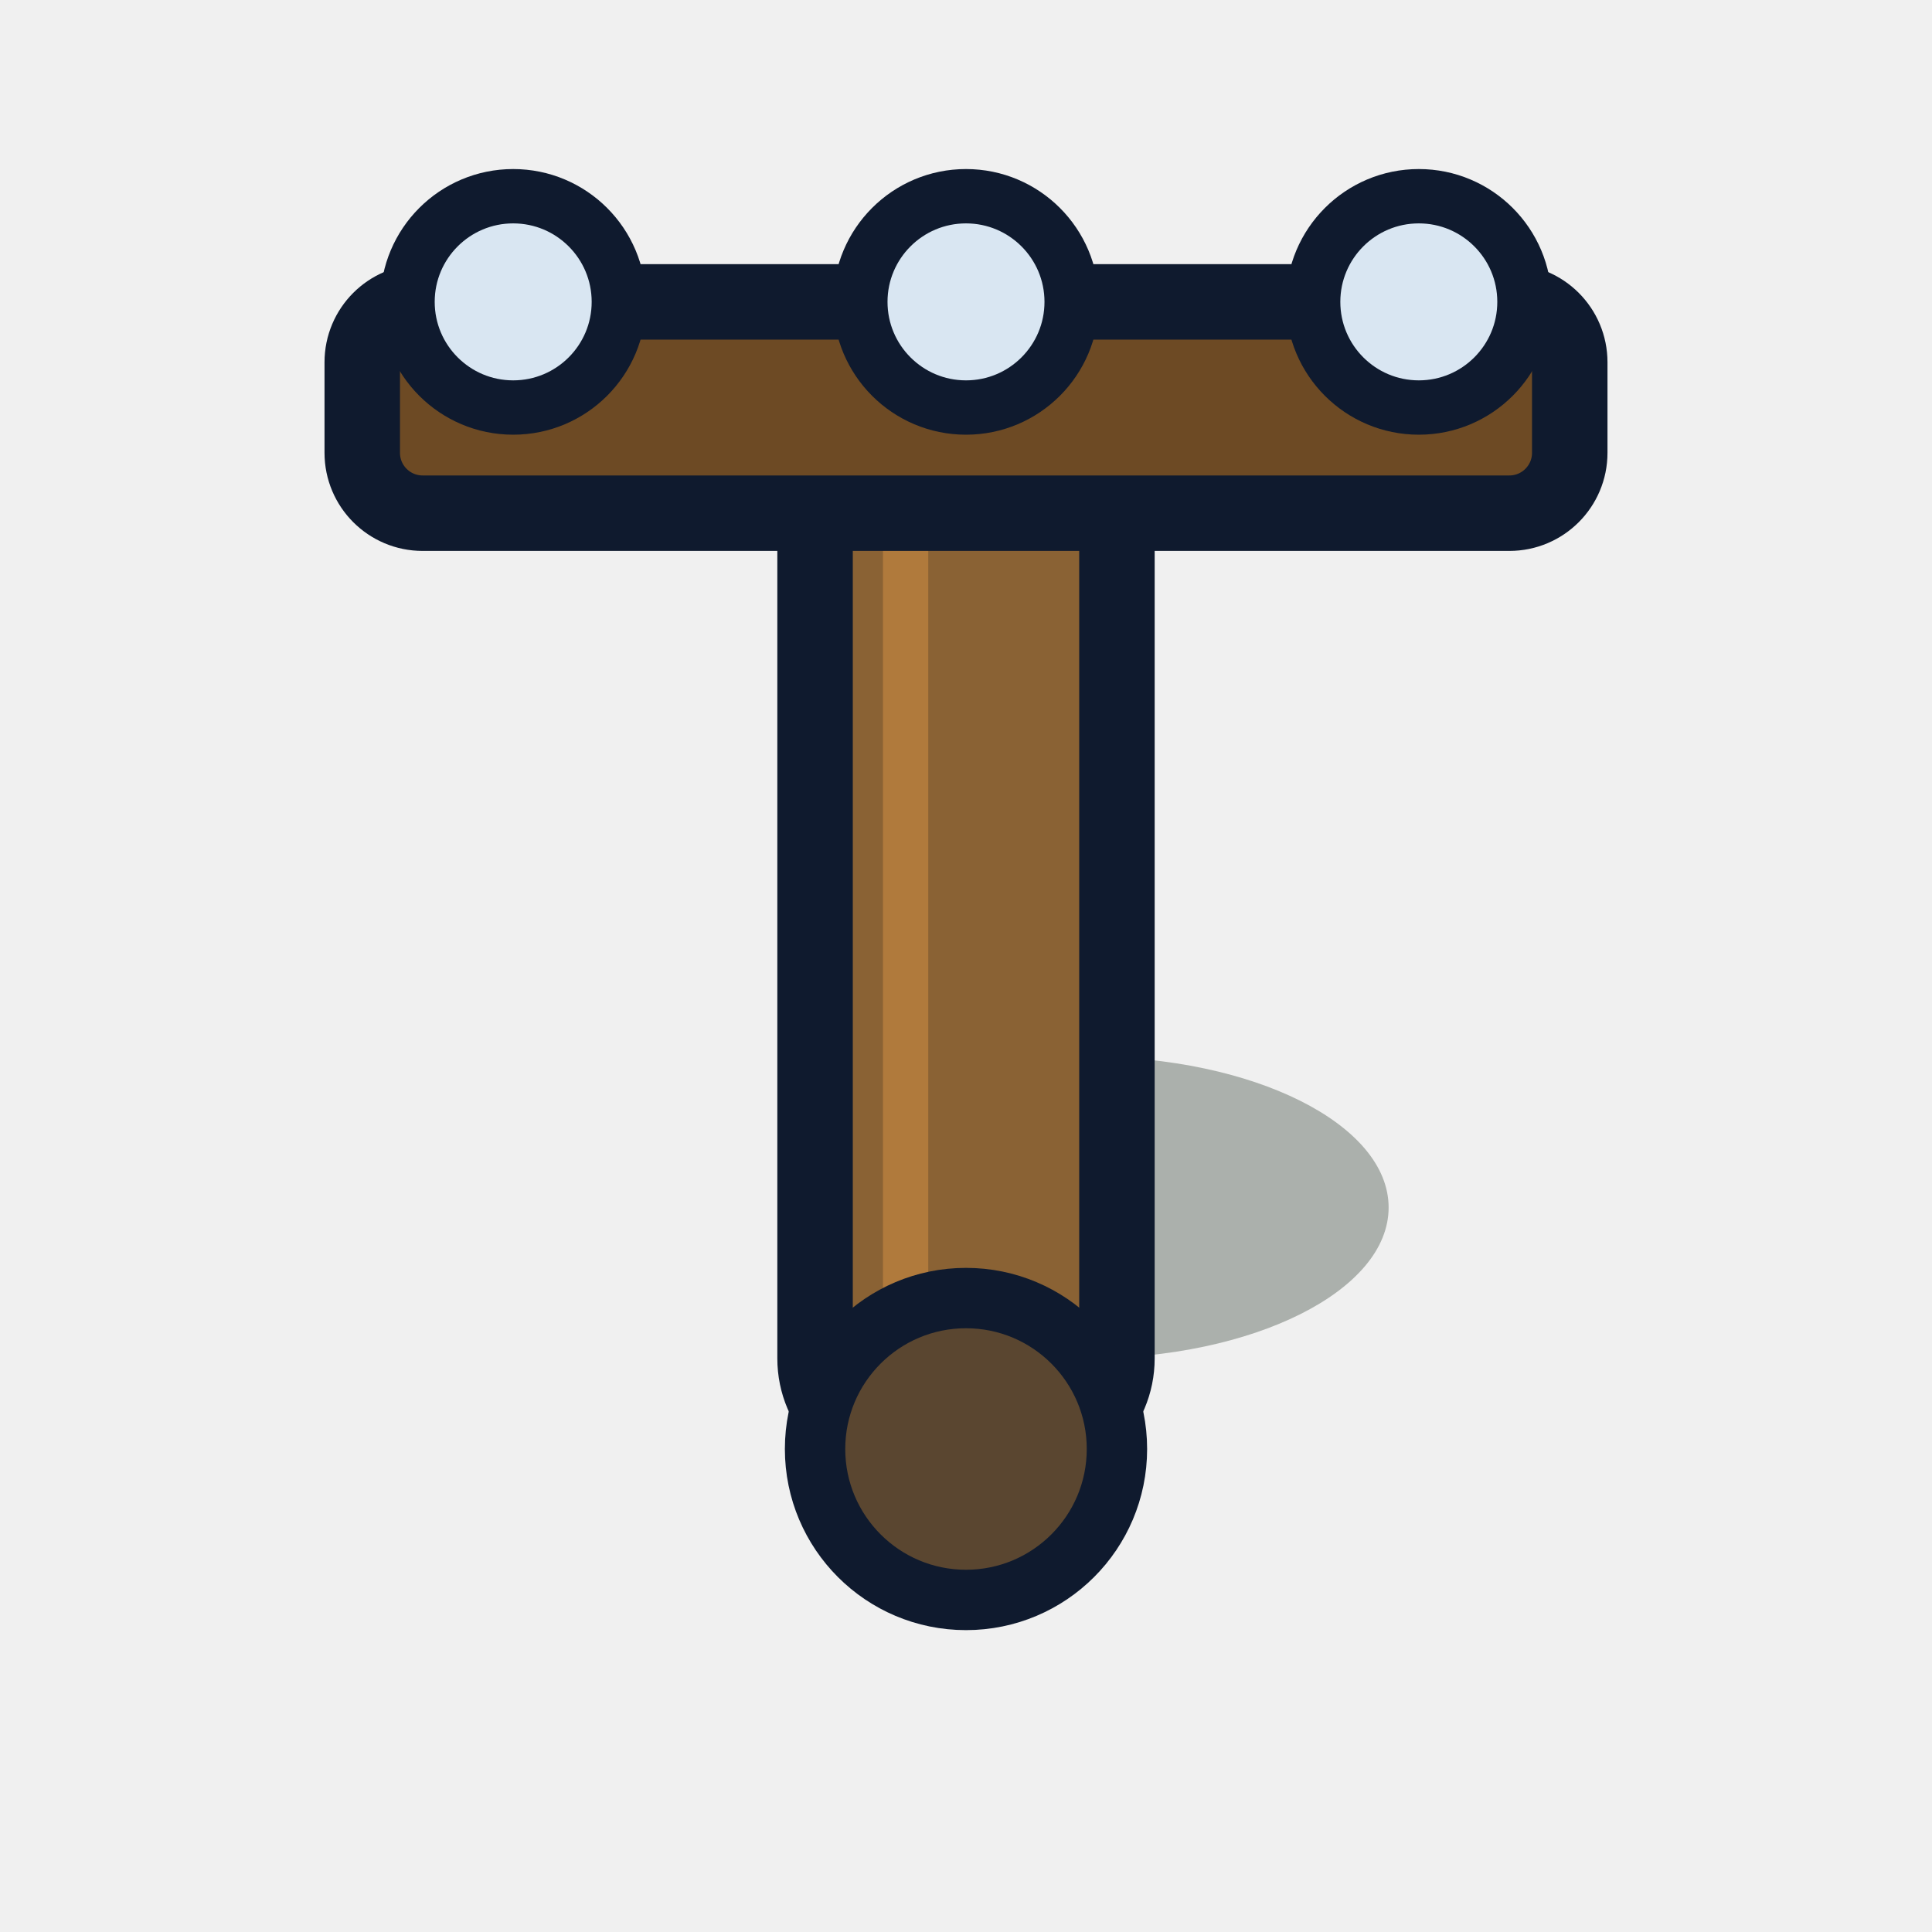
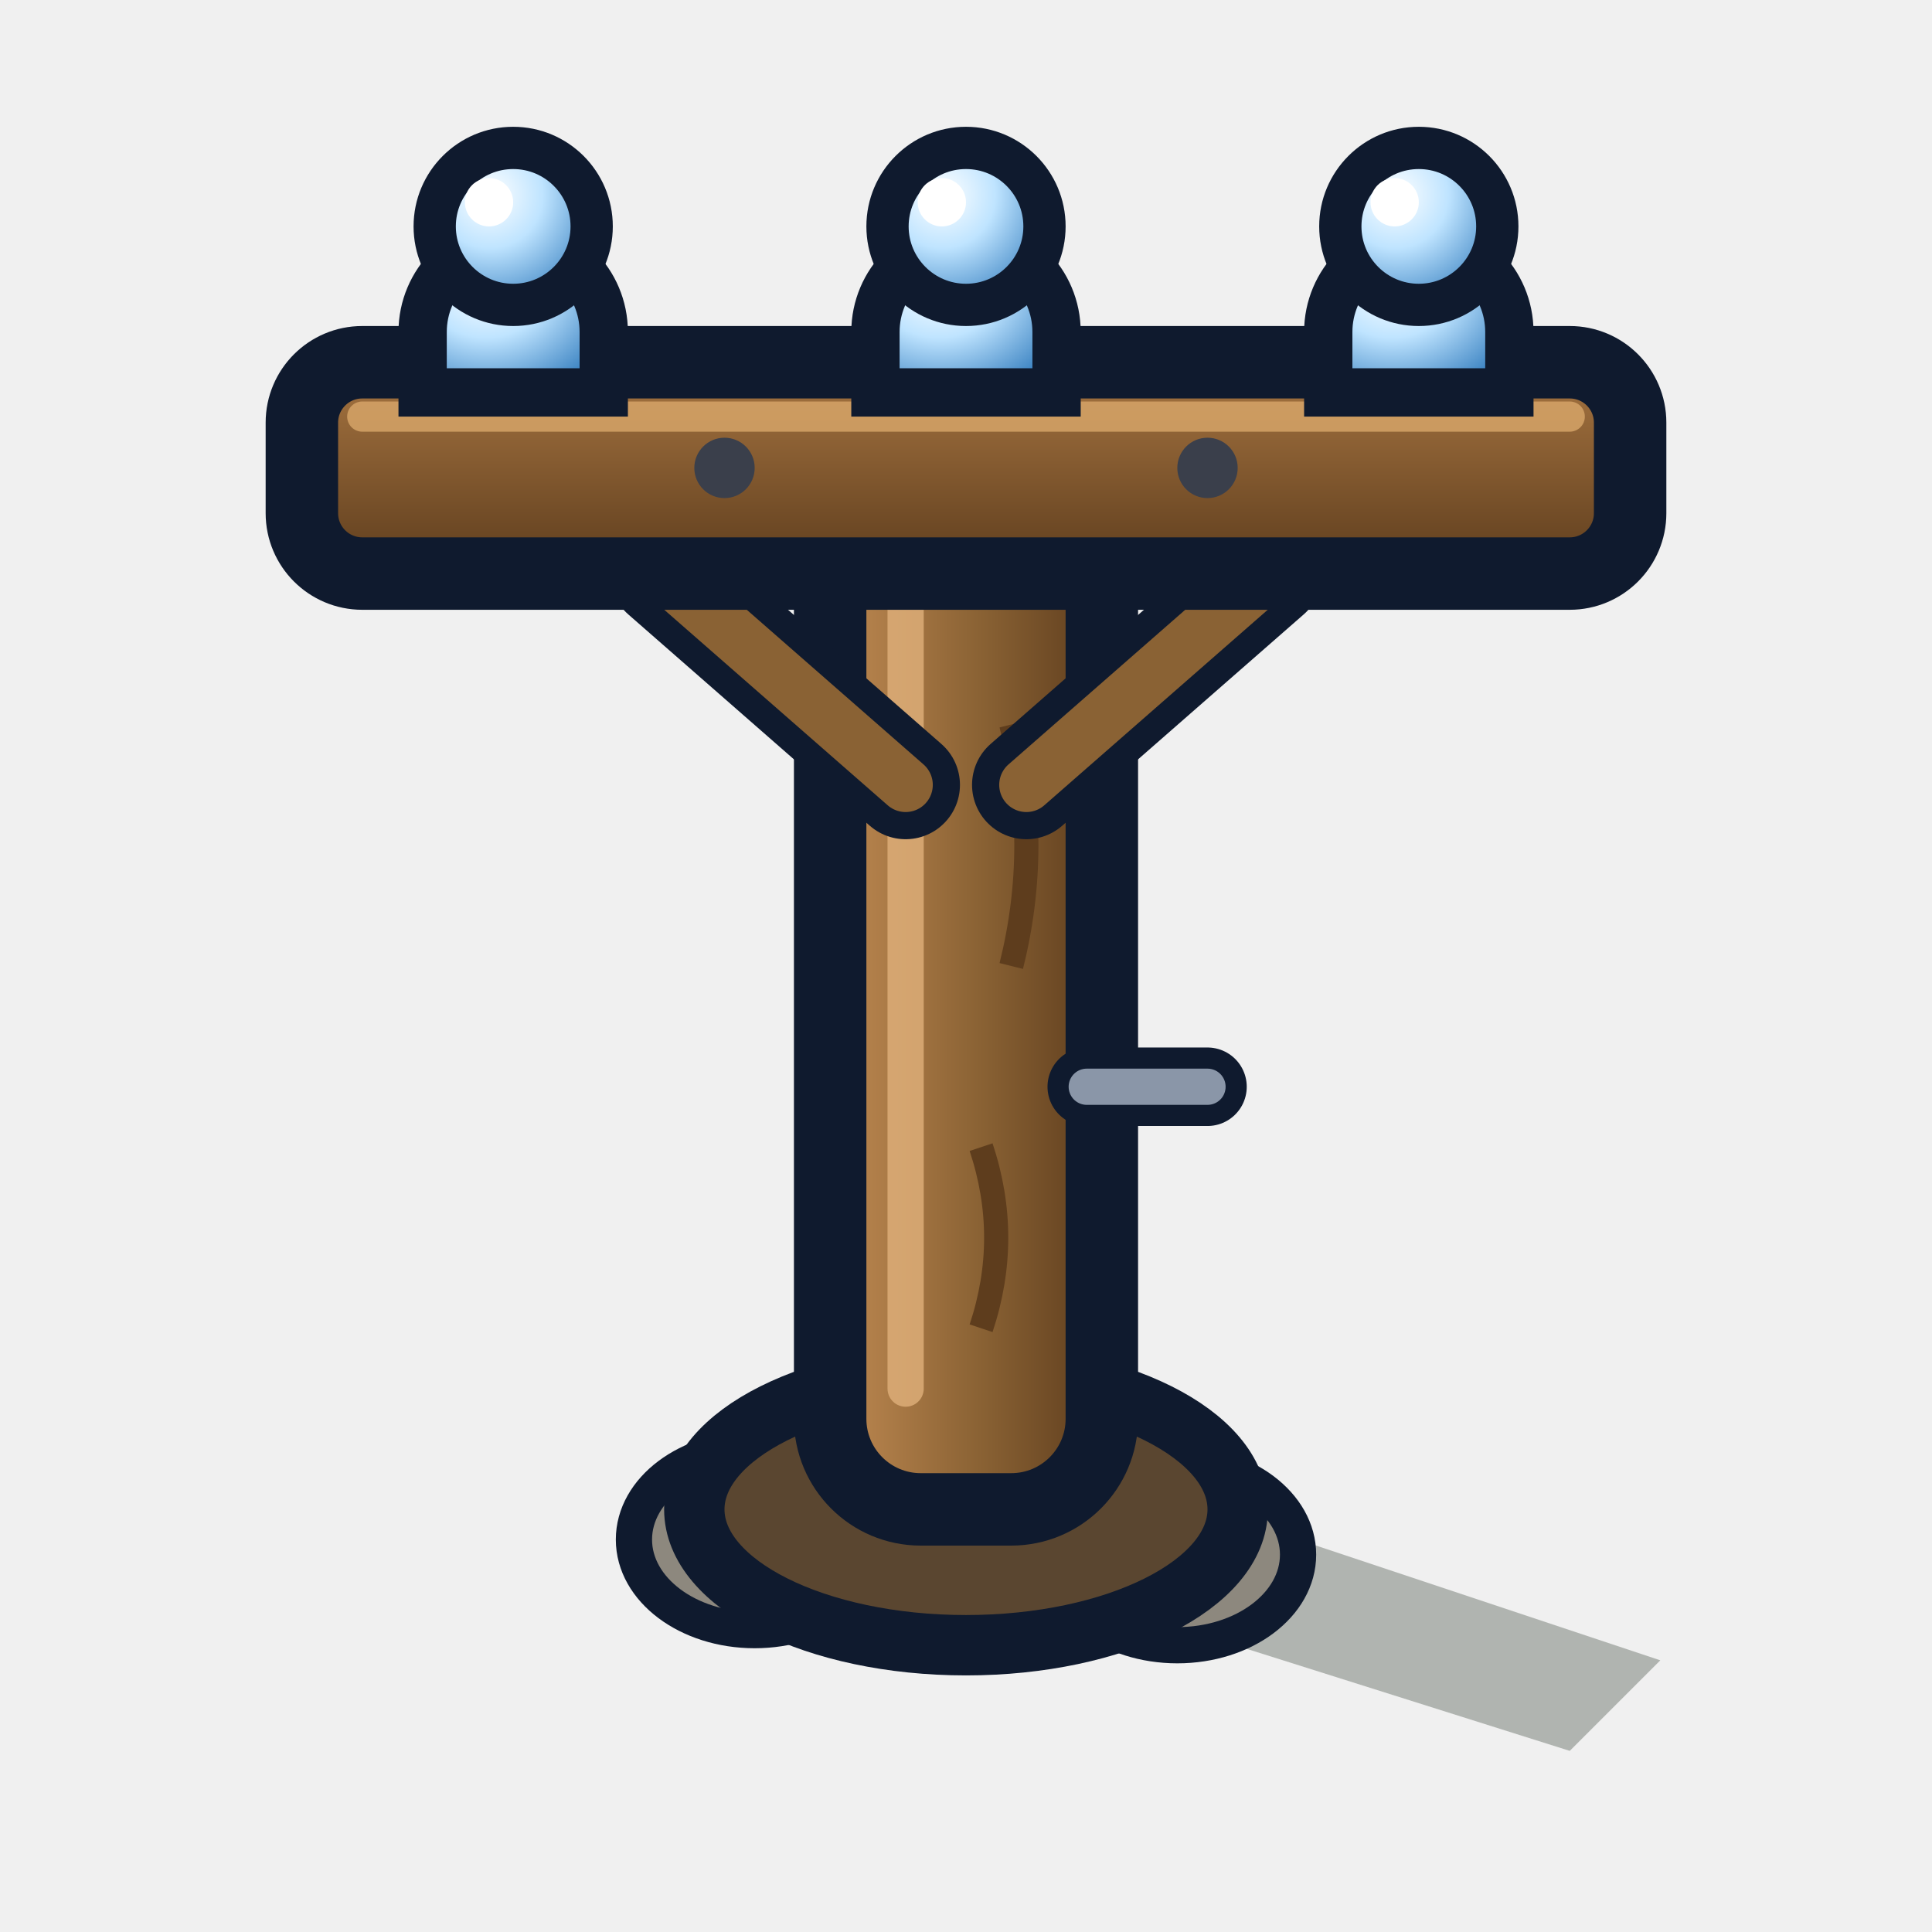
<svg xmlns="http://www.w3.org/2000/svg" viewBox="0 0 64 64">
-   <ellipse cx="36" cy="40" rx="10" ry="5" fill="#0a1a0c" opacity="0.3" />
-   <rect x="27" y="14" width="10" height="34" rx="3" fill="#8a6234" stroke="#0f1a2e" stroke-width="2.5" />
-   <path d="M30 18 V44" stroke="#b07a3c" stroke-width="1.5" stroke-linecap="round" />
-   <rect x="12" y="10" width="40" height="7" rx="2" fill="#6d4a24" stroke="#0f1a2e" stroke-width="2.5" />
-   <g fill="#d9e6f2" stroke="#0f1a2e" stroke-width="1.8">
-     <circle cx="17" cy="10" r="3.5" />
-     <circle cx="32" cy="10" r="3.5" />
-     <circle cx="47" cy="10" r="3.5" />
+   <defs>
+     <linearGradient id="ppWood" x1="0" y1="0" x2="1" y2="0">
+       <stop offset="0" stop-color="#c08a52" />
+       <stop offset="0.55" stop-color="#8a6234" />
+       <stop offset="1" stop-color="#5e3d1d" />
+     </linearGradient>
+     <linearGradient id="ppArm" x1="0" y1="0" x2="0" y2="1">
+       <stop offset="0" stop-color="#a87642" />
+       <stop offset="1" stop-color="#5e3d1d" />
+     </linearGradient>
+     <radialGradient id="ppGlass" cx="35%" cy="30%" r="75%">
+       <stop offset="0" stop-color="#ffffff" />
+       <stop offset="0.45" stop-color="#bfe4ff" />
+       <stop offset="1" stop-color="#3f86c4" />
+     </radialGradient>
+   </defs>
+   <path d="M33 52 L52 58 L55 55 L37 49 Z" fill="#0a1a0c" opacity="0.28" />
+   <g fill="#8d887e" stroke="#0f1a2e" stroke-width="1.2">
+     <ellipse cx="25" cy="51" rx="4" ry="3" />
+     <ellipse cx="39" cy="51.5" rx="4" ry="3" />
  </g>
-   <circle cx="32" cy="48" r="5" fill="#5a4630" stroke="#0f1a2e" stroke-width="2" />
+   <ellipse cx="32" cy="50" rx="9" ry="4.5" fill="#5a4630" stroke="#0f1a2e" stroke-width="2" />
+   <rect x="27.5" y="12" width="9" height="38" rx="3" fill="url(#ppWood)" stroke="#0f1a2e" stroke-width="2.4" />
+   <path d="M30 17 V46" stroke="#e0b07a" stroke-width="1.2" stroke-linecap="round" opacity="0.8" />
+   <path d="M33.5 24 q1 4 0 8 M32.5 38 q1 3 0 6" fill="none" stroke="#5e3d1d" stroke-width="0.8" />
+   <path d="M36 36 h4" stroke="#0f1a2e" stroke-width="2.6" stroke-linecap="round" />
+   <path d="M36 36 h4" stroke="#8a96a8" stroke-width="1.2" stroke-linecap="round" />
+   <path d="M22 19 L30 26 M42 19 L34 26" stroke="#0f1a2e" stroke-width="3.6" stroke-linecap="round" />
+   <path d="M22 19 L30 26 M42 19 L34 26" stroke="#8a6234" stroke-width="1.8" stroke-linecap="round" />
+   <rect x="10" y="12" width="44" height="7" rx="2" fill="url(#ppArm)" stroke="#0f1a2e" stroke-width="2.4" />
+   <path d="M12 13.8 H52" stroke="#d9a86a" stroke-width="1" stroke-linecap="round" opacity="0.8" />
+   <g fill="#3a3f4b">
+     <circle cx="24" cy="15.5" r="1" />
+     <circle cx="40" cy="15.5" r="1" />
+   </g>
+   <g stroke="#0f1a2e" stroke-width="1.6">
+     <path d="M14 13 h6 v-2 a3 3 0 0 0 -6 0 z" fill="url(#ppGlass)" />
+     <path d="M29 13 h6 v-2 a3 3 0 0 0 -6 0 z" fill="url(#ppGlass)" />
+     <path d="M44 13 h6 v-2 a3 3 0 0 0 -6 0 z" fill="url(#ppGlass)" />
+   </g>
+   <g fill="url(#ppGlass)" stroke="#0f1a2e" stroke-width="1.4">
+     <circle cx="17" cy="7.5" r="2.6" />
+     <circle cx="32" cy="7.5" r="2.6" />
+     <circle cx="47" cy="7.5" r="2.6" />
+   </g>
+   <g fill="#ffffff">
+     <circle cx="16.2" cy="6.7" r="0.8" />
+     <circle cx="31.2" cy="6.7" r="0.8" />
+     <circle cx="46.2" cy="6.7" r="0.8" />
+   </g>
</svg>
